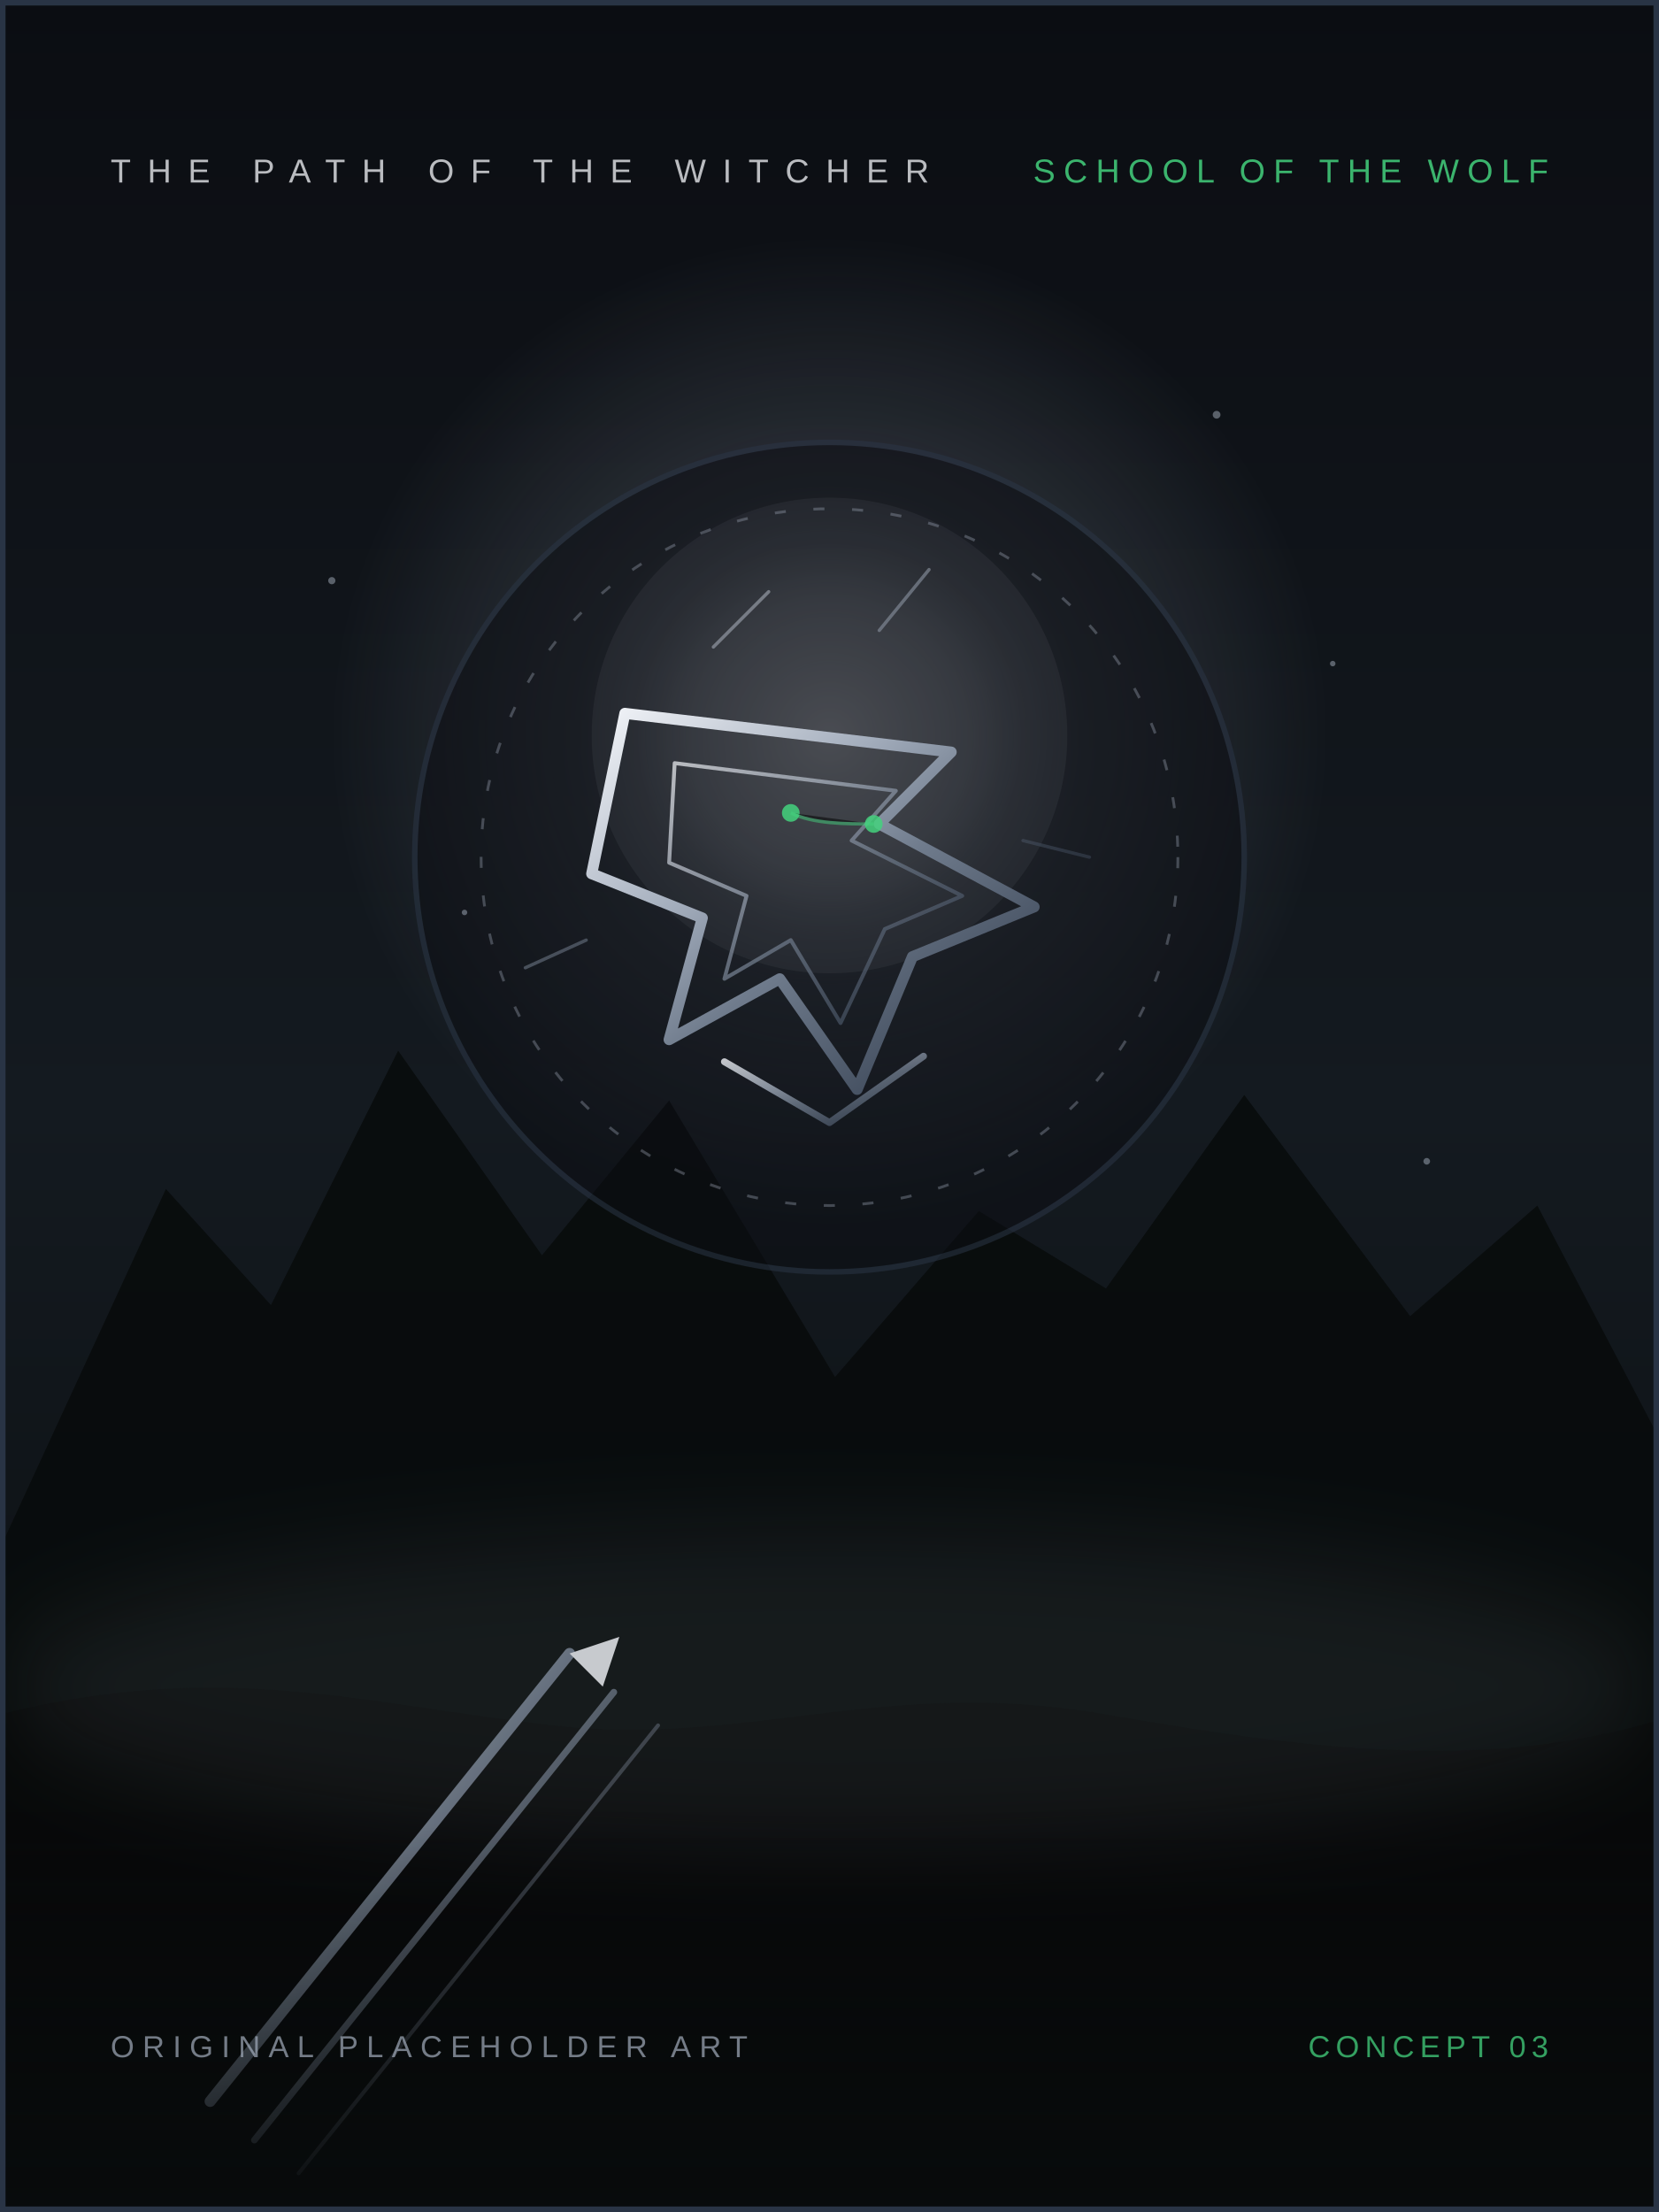
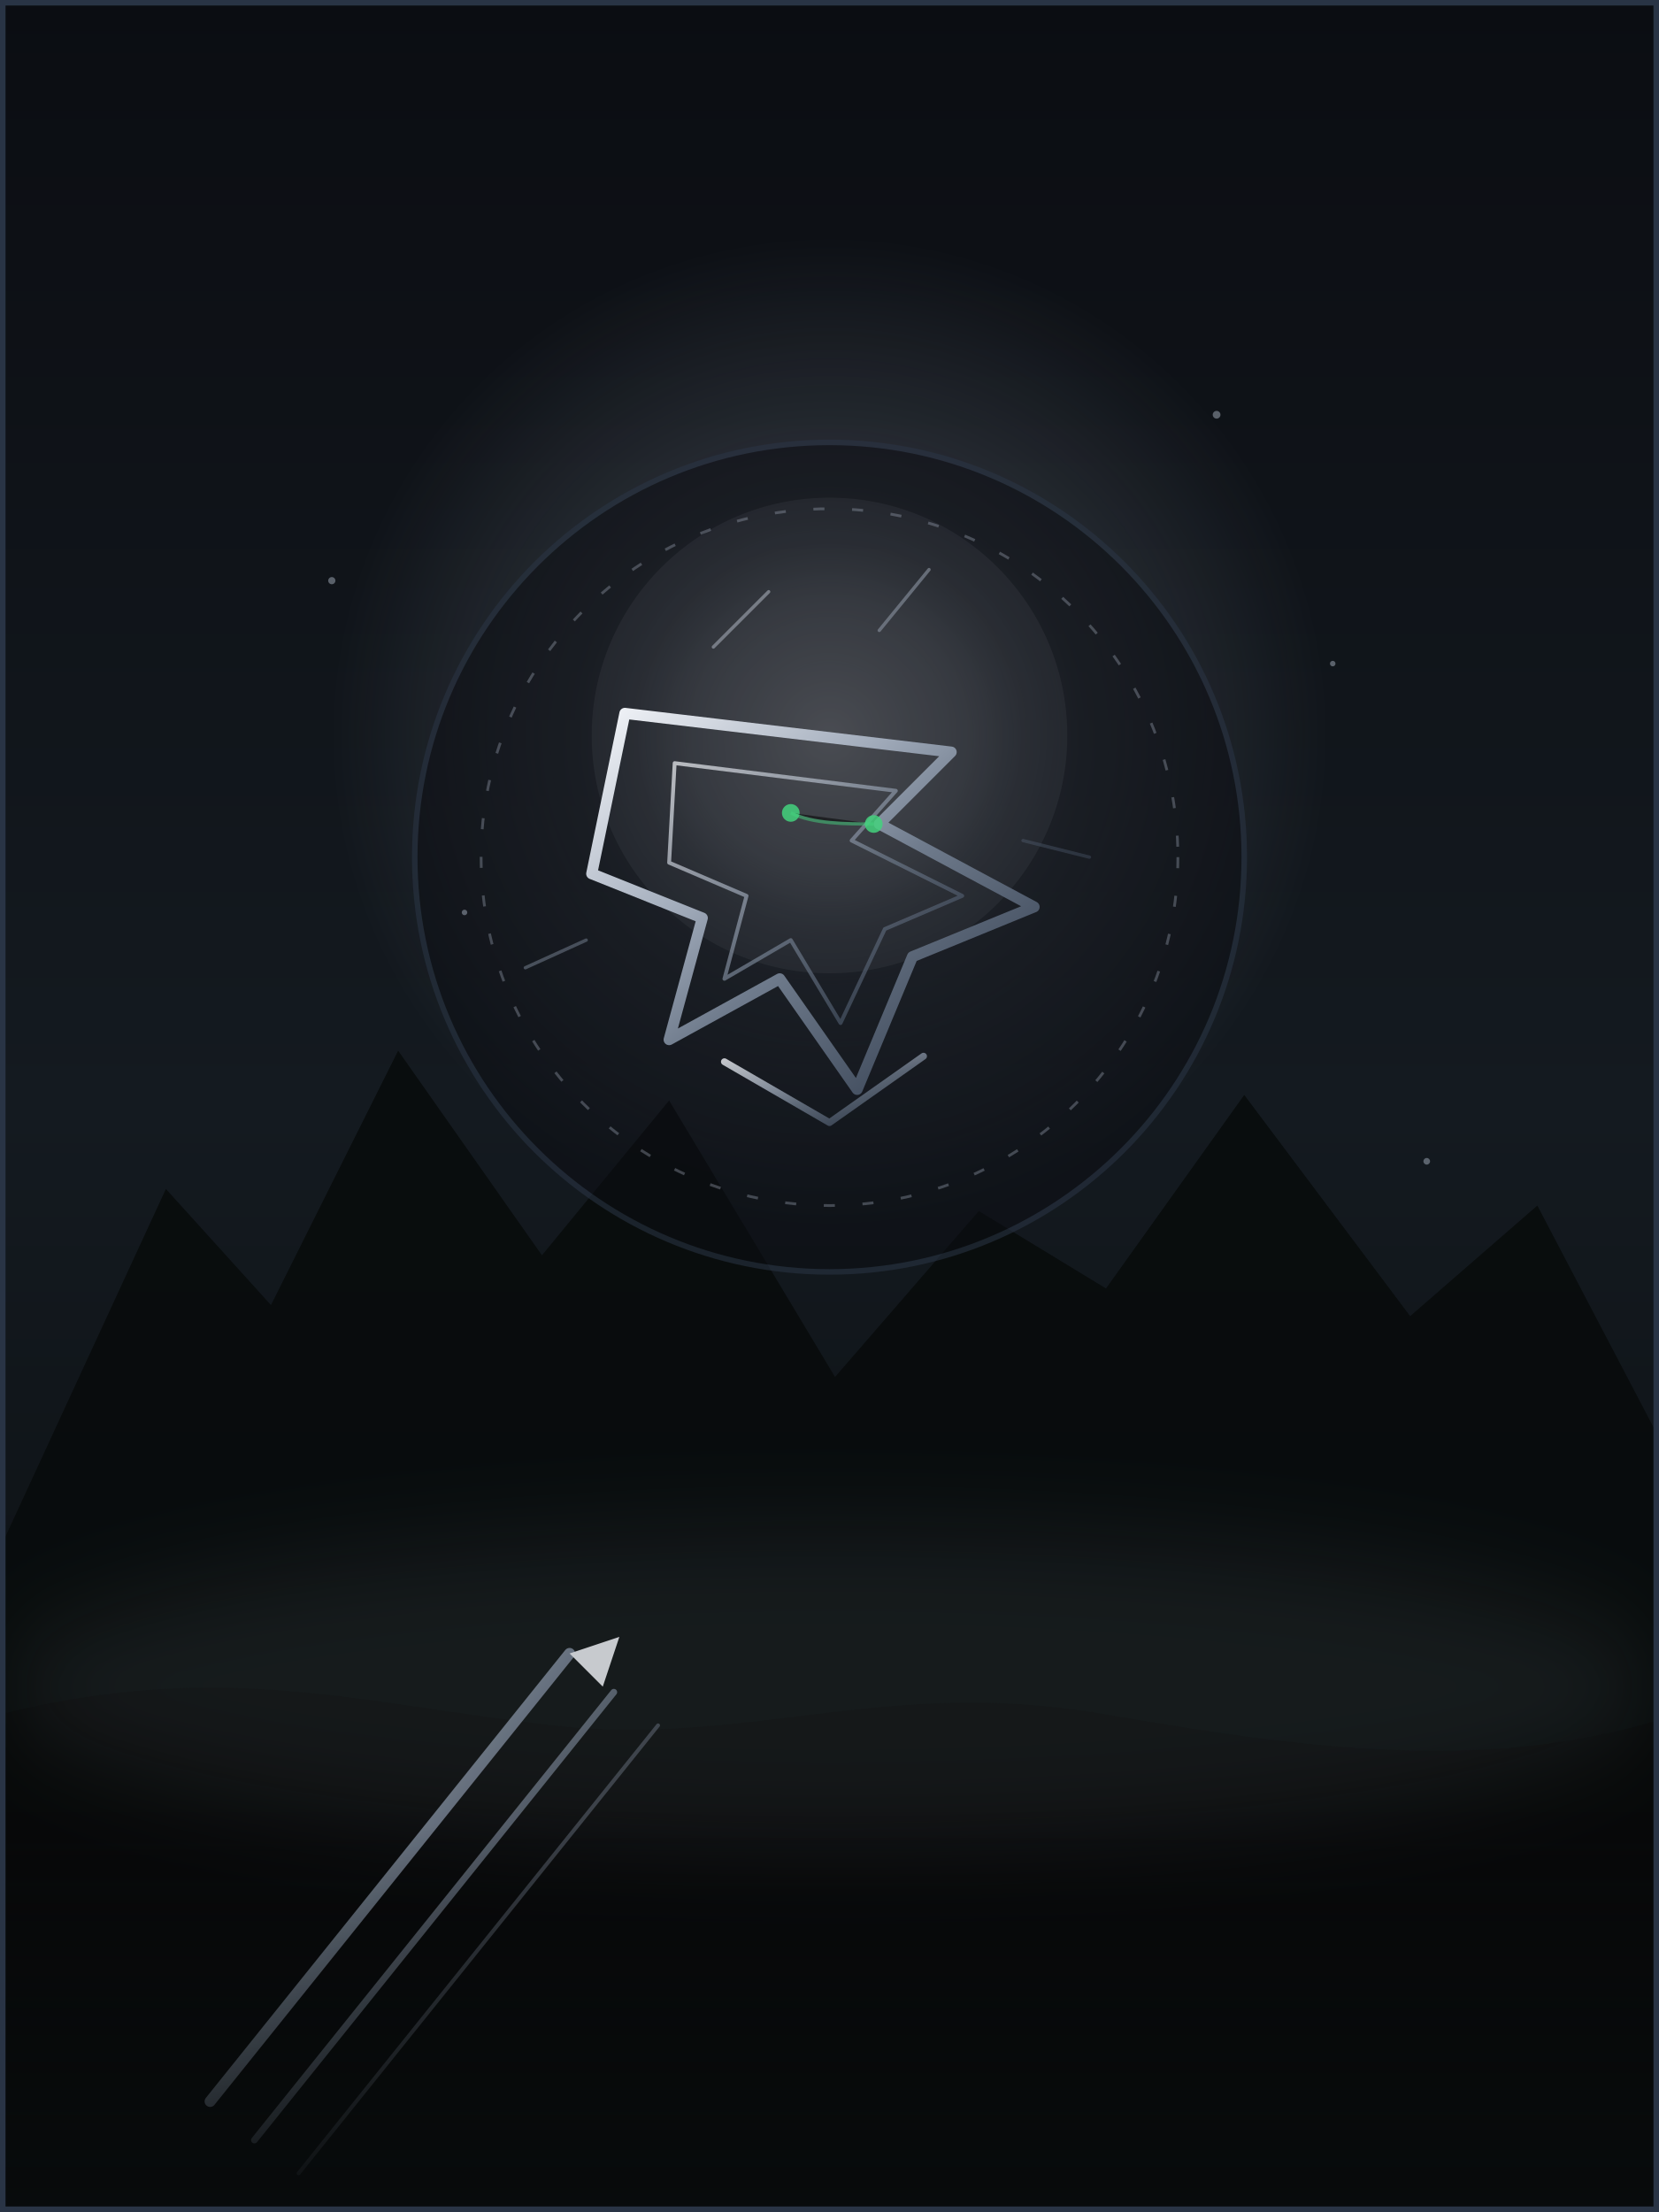
<svg xmlns="http://www.w3.org/2000/svg" viewBox="0 0 600 800" width="600" height="800">
  <defs>
    <linearGradient id="sky" x1="0" y1="0" x2="0" y2="1">
      <stop offset="0" stop-color="#0b0d12" />
      <stop offset="0.5" stop-color="#141a20" />
      <stop offset="1" stop-color="#080b0c" />
    </linearGradient>
    <radialGradient id="moon" cx="0.5" cy="0.5" r="0.5">
      <stop offset="0" stop-color="#f4f6fa" stop-opacity="0.5" />
      <stop offset="0.5" stop-color="#a3adbc" stop-opacity="0.18" />
      <stop offset="1" stop-color="#a3adbc" stop-opacity="0" />
    </radialGradient>
    <linearGradient id="steel" x1="0" y1="0" x2="1" y2="1">
      <stop offset="0" stop-color="#f4f6fa" />
      <stop offset="0.35" stop-color="#a3adbc" />
      <stop offset="0.55" stop-color="#6f7b8c" />
      <stop offset="1" stop-color="#293445" />
    </linearGradient>
    <linearGradient id="mist" x1="0" y1="0" x2="0" y2="1">
      <stop offset="0" stop-color="#a3adbc" stop-opacity="0" />
      <stop offset="0.5" stop-color="#a3adbc" stop-opacity="0.1" />
      <stop offset="1" stop-color="#0b0d12" stop-opacity="0" />
    </linearGradient>
    <filter id="glow" x="-60%" y="-60%" width="220%" height="220%">
      <feGaussianBlur stdDeviation="8" />
    </filter>
    <filter id="blur" x="-30%" y="-30%" width="160%" height="160%">
      <feGaussianBlur stdDeviation="16" />
    </filter>
    <linearGradient id="fade" x1="0" y1="0" x2="0" y2="1">
      <stop offset="0" stop-color="#080b0c" stop-opacity="0" />
      <stop offset="1" stop-color="#080b0c" stop-opacity="0.92" />
    </linearGradient>
  </defs>
  <rect width="600" height="800" fill="url(#sky)" />
  <circle cx="300" cy="266" r="180" fill="url(#moon)" />
  <circle cx="300" cy="266" r="86" fill="#cdd6df" opacity="0.14" />
  <circle cx="300" cy="266" r="60" fill="#e9eef4" opacity="0.1" filter="url(#glow)" />
  <g opacity="0.85">
    <path d="M0 560 60 430l38 42 46-92 52 74 46-56 60 100 52-60 46 28 50-70 60 80 46-40 44 84v160H0Z" fill="#070a0a" />
    <path d="M0 620c80-20 130-4 200 4s120-18 200-4 140 20 200 2v178H0Z" fill="#050707" opacity="0.9" />
  </g>
  <g filter="url(#blur)" opacity="0.5">
    <ellipse cx="300" cy="610" rx="300" ry="56" fill="#a3adbc" opacity="0.18" />
  </g>
  <g transform="translate(300 310)">
    <circle r="150" fill="#0b0d12" opacity="0.55" stroke="#293445" stroke-width="2" />
    <circle r="126" fill="none" stroke="#a3adbc" stroke-width="1" opacity="0.35" stroke-dasharray="4 10" />
    <g fill="none" stroke="url(#steel)" stroke-linecap="round" stroke-linejoin="round">
      <path d="M-74-52 44-38 18-12 74 18 30 36 10 84-18 44-58 66-46 22-86 6Z" stroke-width="4" />
      <path d="M-56-34 24-24 8-6 48 14 20 26 4 60-14 30-38 44-30 14-58 2Z" stroke-width="1.4" opacity="0.7" />
      <path d="M-38 74 0 96l34-24" stroke-width="2.5" opacity="0.8" />
      <path d="M-42-76-22-96M18-82l18-22M70-6l24 6M-88 30l-22 10" stroke-width="1.2" opacity="0.5" />
    </g>
    <g fill="#43d17d" opacity="0.85">
      <circle cx="-14" cy="-16" r="3.2" />
      <circle cx="16" cy="-12" r="3.2" />
    </g>
    <path d="M-14-16c8 4 20 4 30 4" stroke="#43d17d" stroke-width="1.2" opacity="0.5" />
  </g>
  <g stroke="#f4f6fa" stroke-linecap="round" opacity="0.8">
    <path d="M76 760 206 598" stroke-width="4" stroke="url(#steel)" />
    <path d="M92 774 222 612" stroke-width="2.4" stroke="url(#steel)" opacity="0.8" />
    <path d="M108 786 238 624" stroke-width="1.4" stroke="url(#steel)" opacity="0.5" />
    <path d="M206 598l18-6-6 18Z" fill="#f4f6fa" stroke="none" />
  </g>
  <path d="M0 660h600v140H0Z" fill="url(#fade)" />
  <g fill="#a3adbc" opacity="0.5">
    <circle cx="120" cy="210" r="1.3" />
    <circle cx="482" cy="240" r="1" />
    <circle cx="440" cy="150" r="1.4" />
    <circle cx="168" cy="330" r="1" />
    <circle cx="516" cy="420" r="1.2" />
  </g>
  <g font-family="Arial, Helvetica, sans-serif" fill="#f4f6fa">
-     <text x="40" y="66" font-size="12" letter-spacing="6" opacity="0.75">THE PATH OF THE WITCHER</text>
-     <text x="560" y="66" font-size="12" letter-spacing="3" text-anchor="end" fill="#43d17d" opacity="0.85">SCHOOL OF THE WOLF</text>
-     <text x="40" y="744" font-size="11" letter-spacing="3" fill="#a3adbc" opacity="0.7">ORIGINAL PLACEHOLDER ART</text>
-     <text x="560" y="744" font-size="11" letter-spacing="2" text-anchor="end" fill="#43d17d" opacity="0.75">CONCEPT 03</text>
  </g>
  <rect x="1" y="1" width="598" height="798" fill="none" stroke="#293445" stroke-width="2" />
</svg>
